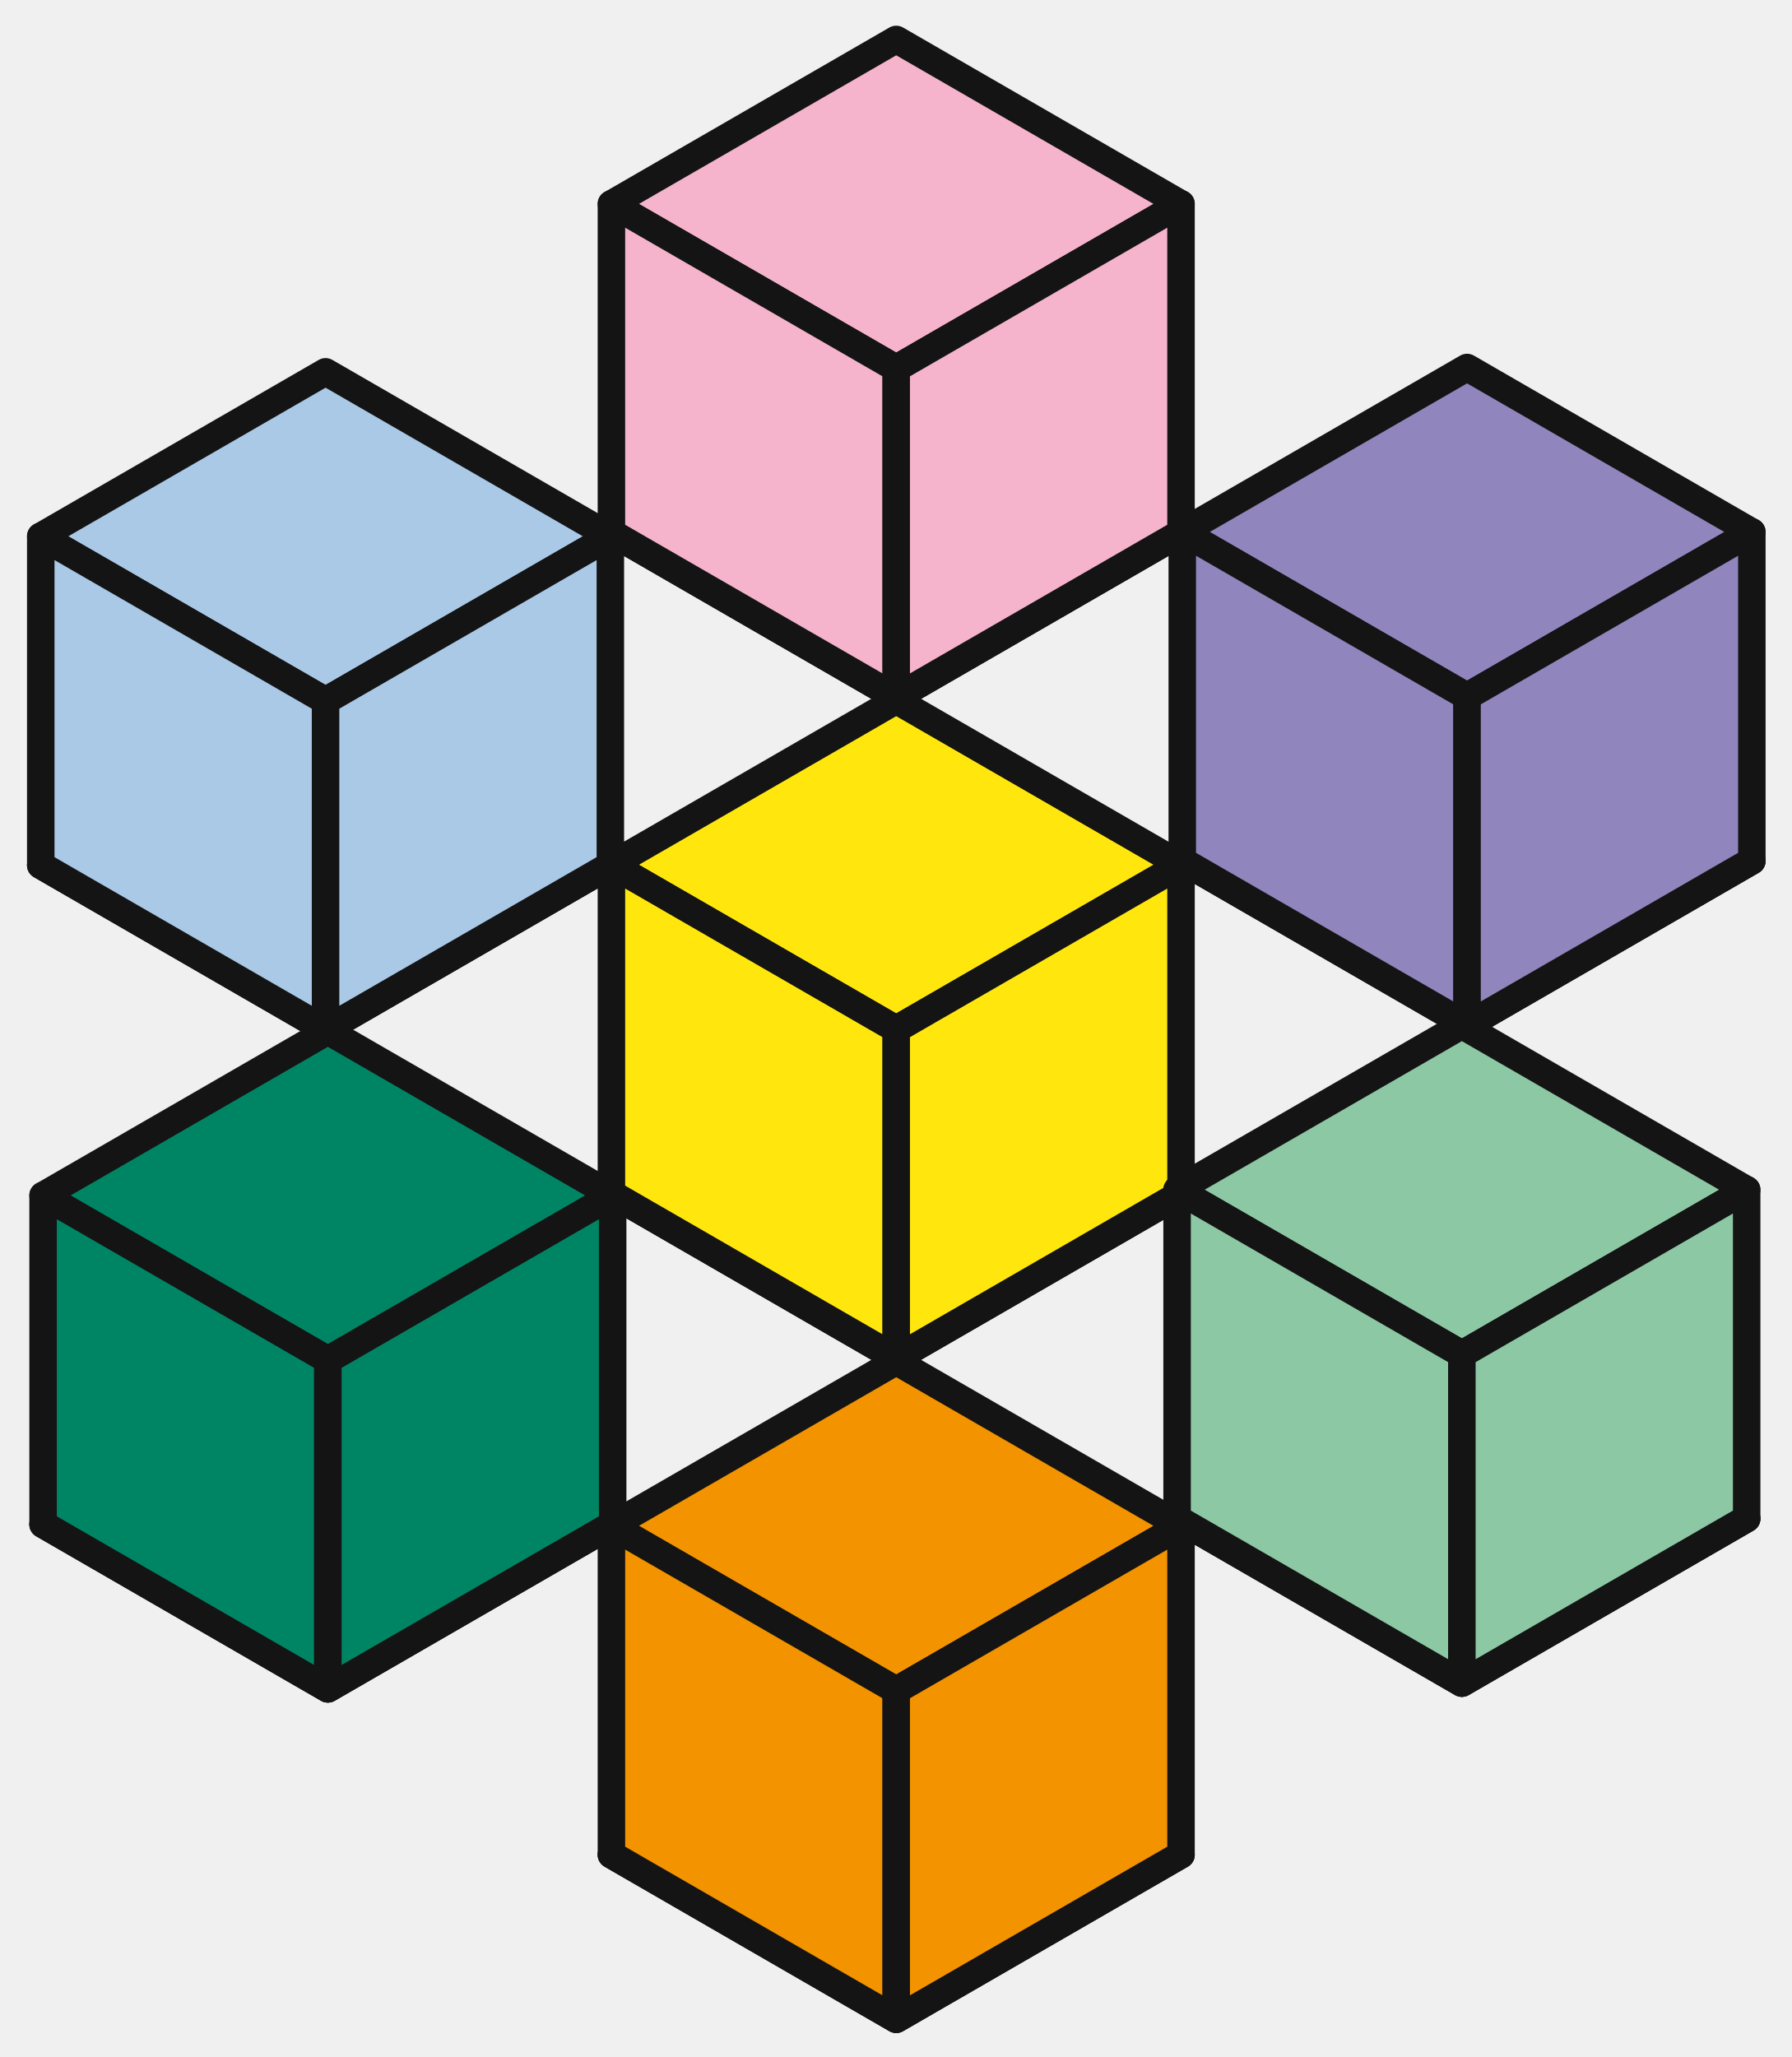
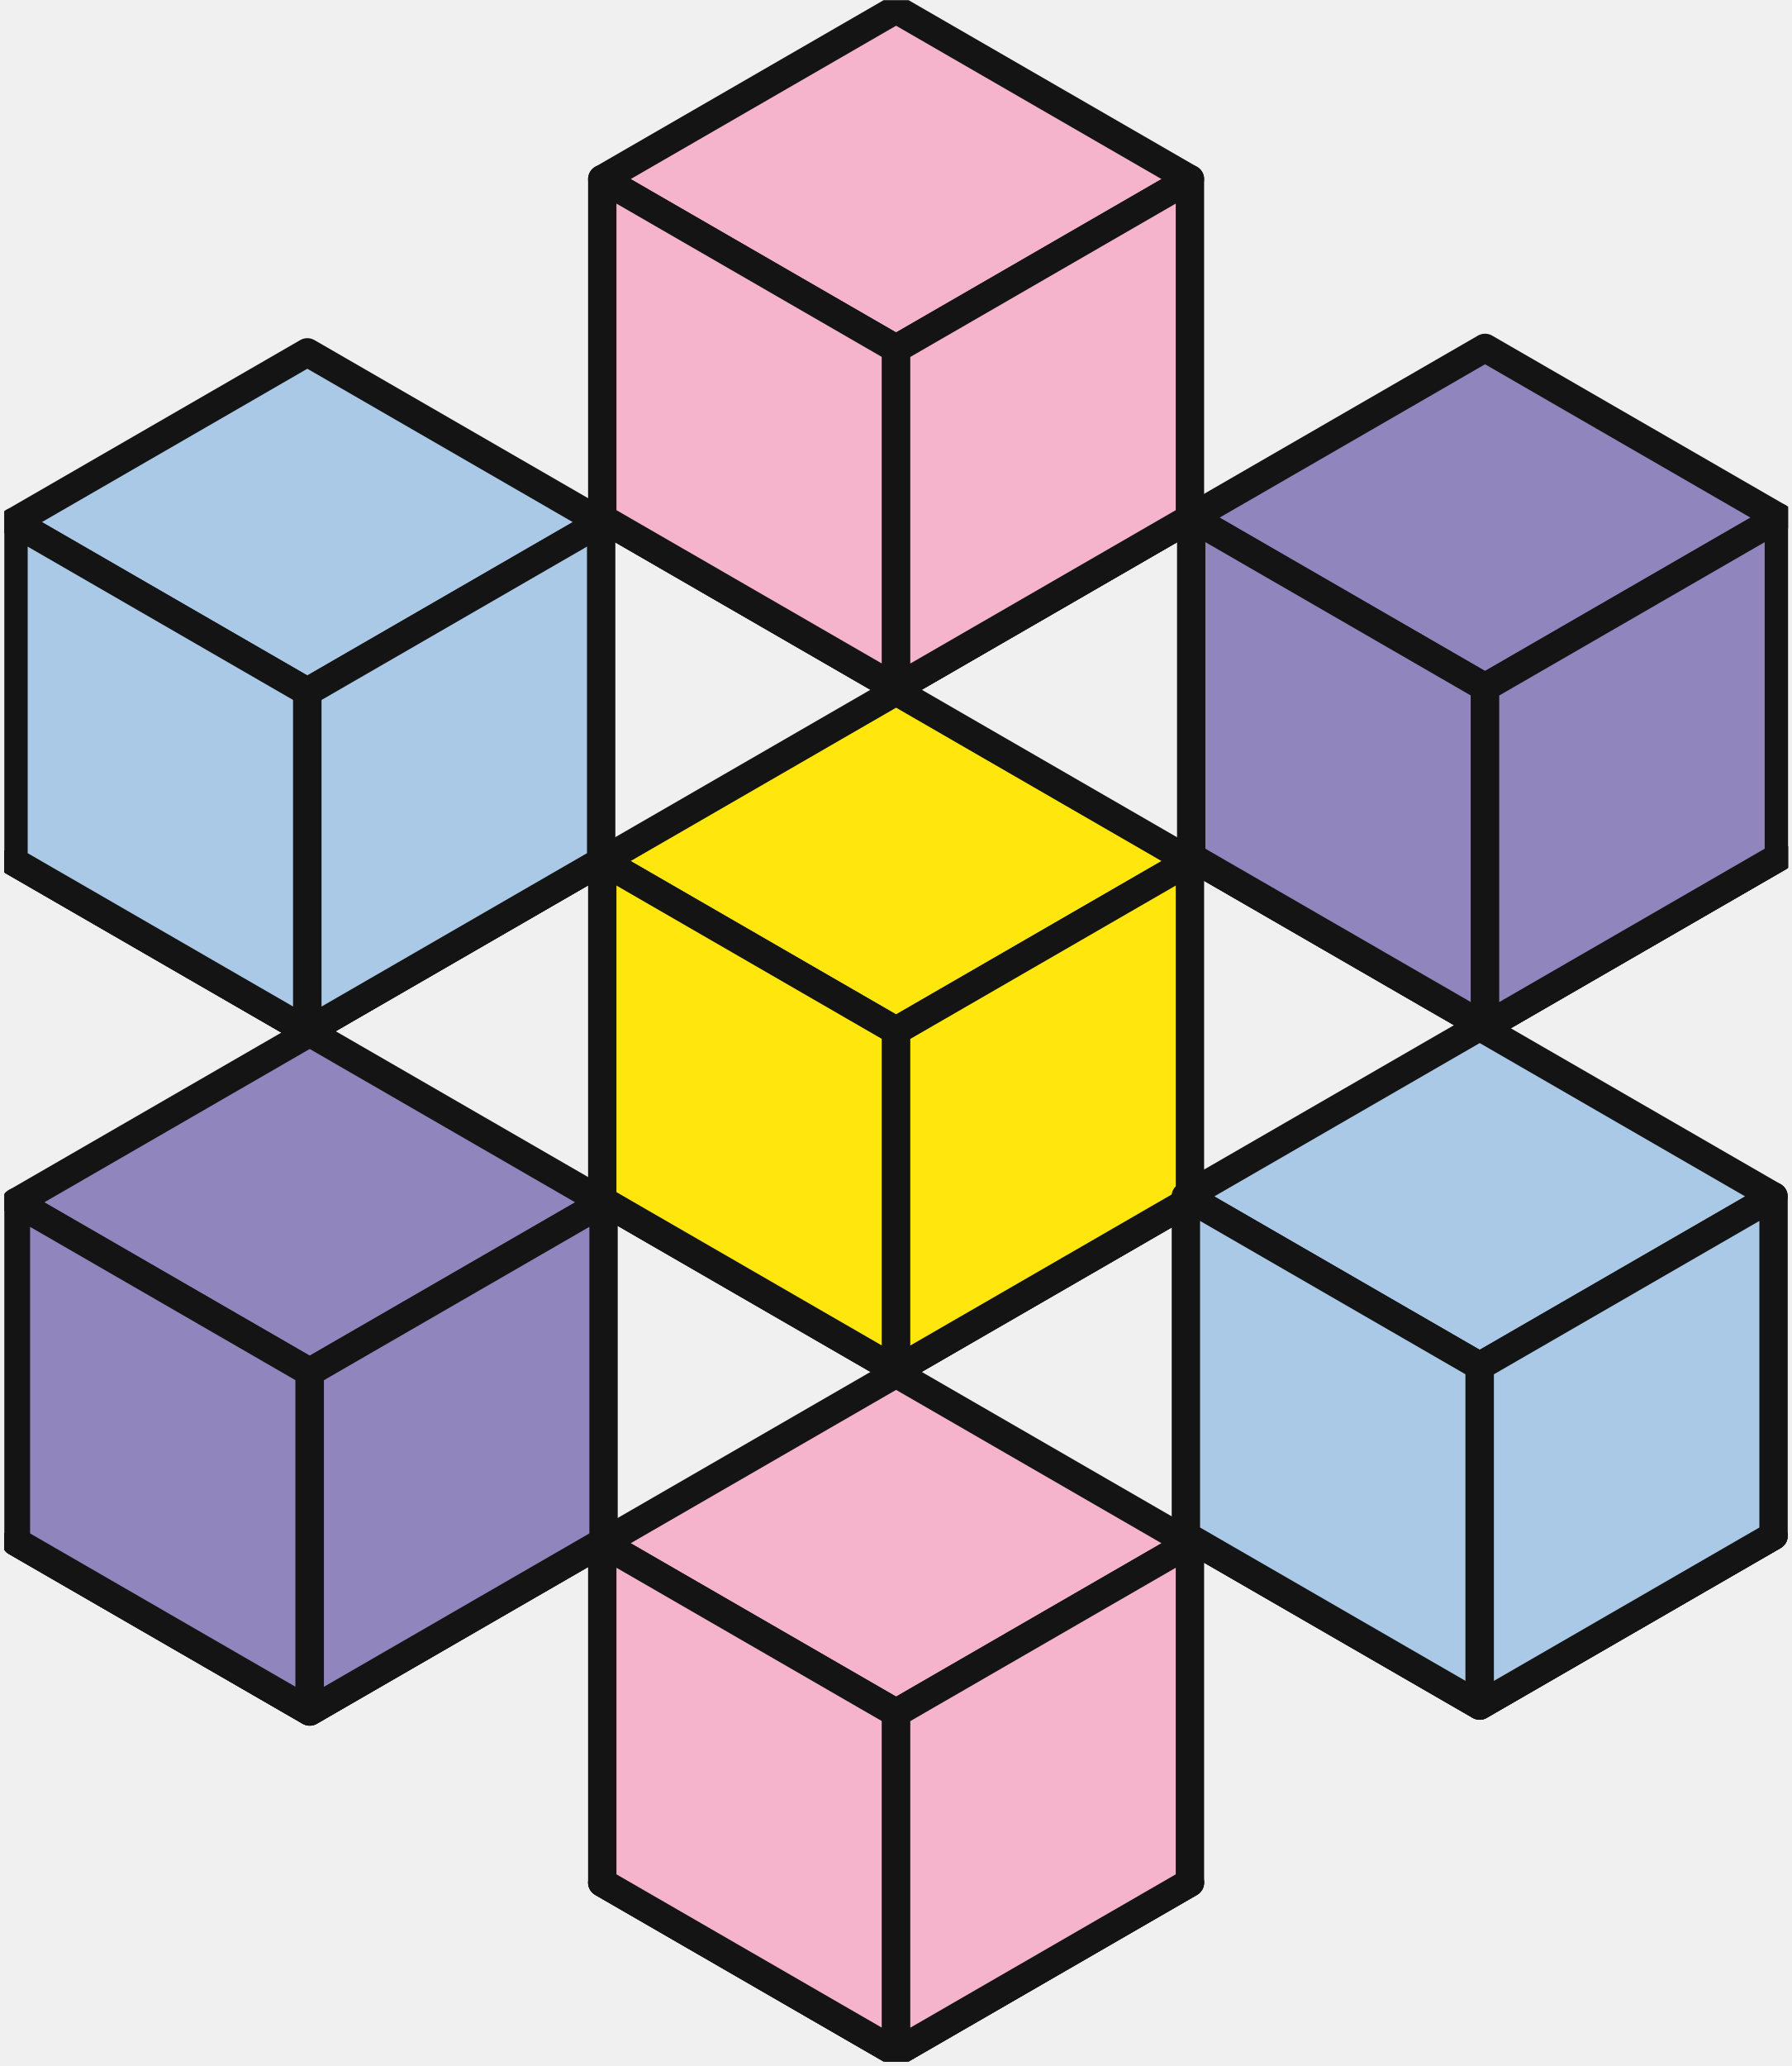
- <svg xmlns="http://www.w3.org/2000/svg" className="w-full h-auto block" preserveAspectRatio="xMidYMid meet" viewBox="-6 -6 391 449" fill="none">
-   <g>
-     <path d="M251.799 110.305L189.632 146.212L127.465 110.305L189.632 74.397L251.799 110.305Z" fill="#D5D4D3" stroke="#141414" stroke-width="6" stroke-linecap="round" stroke-linejoin="round" />
-     <path d="M251.799 110.305L189.632 146.212L127.465 110.305L189.632 74.397L251.799 110.305Z" fill="#D5D4D3" stroke="#141414" stroke-width="6" stroke-linecap="round" stroke-linejoin="round" />
-     <path d="M251.799 38.516L189.632 74.423L127.465 38.516L189.632 2.609L251.799 38.516Z" fill="#F5B4CB" stroke="#141414" stroke-width="6" stroke-linecap="round" stroke-linejoin="round" />
-     <path d="M189.632 74.41V146.186L127.465 110.279V38.503L189.632 74.41Z" fill="#F5B4CB" stroke="#141414" stroke-width="6" stroke-linecap="round" stroke-linejoin="round" />
-     <path d="M251.799 38.503V110.279L189.632 146.186V74.41L251.799 38.503Z" fill="#F5B4CB" stroke="#141414" stroke-width="6" stroke-linecap="round" stroke-linejoin="round" />
-     <path d="M251.799 254.585L189.632 290.493L127.465 254.585L189.632 218.678L251.799 254.585Z" fill="#D5D4D3" stroke="#141414" stroke-width="6" stroke-linecap="round" stroke-linejoin="round" />
-     <path d="M251.799 254.585L189.632 290.493L127.465 254.585L189.632 218.678L251.799 254.585Z" fill="#D5D4D3" stroke="#141414" stroke-width="6" stroke-linecap="round" stroke-linejoin="round" />
-     <path d="M251.799 182.766L189.632 218.673L127.465 182.766L189.632 146.859L251.799 182.766Z" fill="#FFE70E" stroke="#141414" stroke-width="6" stroke-linecap="round" stroke-linejoin="round" />
-     <path d="M189.632 218.66V290.436L127.465 254.529V182.753L189.632 218.66Z" fill="#FFE70E" stroke="#141414" stroke-width="6" stroke-linecap="round" stroke-linejoin="round" />
-     <path d="M251.799 182.753V254.529L189.632 290.436V218.66L251.799 182.753Z" fill="#FFE70E" stroke="#141414" stroke-width="6" stroke-linecap="round" stroke-linejoin="round" />
-     <path d="M376.404 181.912L314.237 217.819L252.071 181.912L314.237 146.005L376.404 181.912Z" fill="#D5D4D3" stroke="#141414" stroke-width="6" stroke-linecap="round" stroke-linejoin="round" />
-     <path d="M376.404 181.912L314.237 217.819L252.071 181.912L314.237 146.005L376.404 181.912Z" fill="#D5D4D3" stroke="#141414" stroke-width="6" stroke-linecap="round" stroke-linejoin="round" />
-     <path d="M376.404 110.124L314.237 146.031L252.071 110.124L314.237 74.216L376.404 110.124Z" fill="#9185BE" stroke="#141414" stroke-width="6" stroke-linecap="round" stroke-linejoin="round" />
-     <path d="M314.237 146.018V217.794L252.071 181.886V110.111L314.237 146.018Z" fill="#9185BE" stroke="#141414" stroke-width="6" stroke-linecap="round" stroke-linejoin="round" />
-     <path d="M376.404 110.111V181.886L314.237 217.794V146.018L376.404 110.111Z" fill="#9185BE" stroke="#141414" stroke-width="6" stroke-linecap="round" stroke-linejoin="round" />
-     <path d="M375.276 325.488L313.109 361.395L250.942 325.488L313.109 289.581L375.276 325.488Z" fill="#D5D4D3" stroke="#141414" stroke-width="6" stroke-linecap="round" stroke-linejoin="round" />
-     <path d="M375.276 325.488L313.109 361.395L250.942 325.488L313.109 289.581L375.276 325.488Z" fill="#D5D4D3" stroke="#141414" stroke-width="6" stroke-linecap="round" stroke-linejoin="round" />
-     <path d="M375.276 253.699L313.109 289.607L250.942 253.699L313.109 217.792L375.276 253.699Z" fill="#8DC8A4" stroke="#141414" stroke-width="6" stroke-linecap="round" stroke-linejoin="round" />
-     <path d="M313.109 289.594V361.369L250.942 325.462V253.686L313.109 289.594Z" fill="#8DC8A4" stroke="#141414" stroke-width="6" stroke-linecap="round" stroke-linejoin="round" />
-     <path d="M375.275 253.686V325.462L313.109 361.369V289.594L375.275 253.686Z" fill="#8DC8A4" stroke="#141414" stroke-width="6" stroke-linecap="round" stroke-linejoin="round" />
-     <path d="M127.232 182.857L65.065 218.764L2.898 182.857L65.065 146.95L127.232 182.857Z" fill="#D5D4D3" stroke="#141414" stroke-width="6" stroke-linecap="round" stroke-linejoin="round" />
-     <path d="M127.232 182.857L65.065 218.764L2.898 182.857L65.065 146.95L127.232 182.857Z" fill="#D5D4D3" stroke="#141414" stroke-width="6" stroke-linecap="round" stroke-linejoin="round" />
-     <path d="M127.232 111.068L65.065 146.976L2.898 111.068L65.065 75.161L127.232 111.068Z" fill="#AAC9E7" stroke="#141414" stroke-width="6" stroke-linecap="round" stroke-linejoin="round" />
-     <path d="M65.065 146.963V218.738L2.898 182.831V111.055L65.065 146.963Z" fill="#AAC9E7" stroke="#141414" stroke-width="6" stroke-linecap="round" stroke-linejoin="round" />
-     <path d="M127.231 111.055V182.831L65.065 218.738V146.963L127.231 111.055Z" fill="#AAC9E7" stroke="#141414" stroke-width="6" stroke-linecap="round" stroke-linejoin="round" />
-     <path d="M127.737 326.738L65.57 362.645L3.403 326.738L65.57 290.83L127.737 326.738Z" fill="#D5D4D3" stroke="#141414" stroke-width="6" stroke-linecap="round" stroke-linejoin="round" />
-     <path d="M127.737 326.738L65.57 362.645L3.403 326.738L65.57 290.83L127.737 326.738Z" fill="#D5D4D3" stroke="#141414" stroke-width="6" stroke-linecap="round" stroke-linejoin="round" />
-     <path d="M127.737 254.949L65.57 290.857L3.403 254.949L65.57 219.042L127.737 254.949Z" fill="#008564" stroke="#141414" stroke-width="6" stroke-linecap="round" stroke-linejoin="round" />
-     <path d="M65.57 290.844V362.619L3.403 326.712V254.936L65.57 290.844Z" fill="#008564" stroke="#141414" stroke-width="6" stroke-linecap="round" stroke-linejoin="round" />
-     <path d="M127.737 254.936V326.712L65.57 362.619V290.844L127.737 254.936Z" fill="#008564" stroke="#141414" stroke-width="6" stroke-linecap="round" stroke-linejoin="round" />
-     <path d="M251.799 398.853L189.632 434.76L127.465 398.853L189.632 362.945L251.799 398.853Z" fill="#D5D4D3" stroke="#141414" stroke-width="6" stroke-linecap="round" stroke-linejoin="round" />
-     <path d="M251.799 398.853L189.632 434.76L127.465 398.853L189.632 362.945L251.799 398.853Z" fill="#D5D4D3" stroke="#141414" stroke-width="6" stroke-linecap="round" stroke-linejoin="round" />
-     <path d="M251.799 327.064L189.632 362.971L127.465 327.064L189.632 291.157L251.799 327.064Z" fill="#F39300" stroke="#141414" stroke-width="6" stroke-linecap="round" stroke-linejoin="round" />
-     <path d="M189.632 362.958V434.734L127.465 398.827V327.051L189.632 362.958Z" fill="#F39300" stroke="#141414" stroke-width="6" stroke-linecap="round" stroke-linejoin="round" />
-     <path d="M251.799 327.051V398.827L189.632 434.734V362.958L251.799 327.051Z" fill="#F39300" stroke="#141414" stroke-width="6" stroke-linecap="round" stroke-linejoin="round" />
+ <svg xmlns="http://www.w3.org/2000/svg" width="379" height="437" viewBox="0 0 379 437" fill="none">
+   <g clip-path="url(#clip0_577_1248)">
+     <path d="M251.759 109.673L189.592 145.58L127.425 109.673L189.592 73.766L251.759 109.673Z" fill="#F5B4CB" stroke="#141414" stroke-width="6" stroke-linecap="round" stroke-linejoin="round" />
+     <path d="M251.759 109.673L189.592 145.58L127.425 109.673L189.592 73.766L251.759 109.673Z" fill="#F5B4CB" stroke="#141414" stroke-width="6" stroke-linecap="round" stroke-linejoin="round" />
+     <path d="M251.759 37.884L189.592 73.791L127.425 37.884L189.592 1.977L251.759 37.884Z" fill="#F5B4CB" stroke="#141414" stroke-width="6" stroke-linecap="round" stroke-linejoin="round" />
+     <path d="M189.592 73.775V145.55L127.425 109.643V37.867L189.592 73.775Z" fill="#F5B4CB" stroke="#141414" stroke-width="6" stroke-linecap="round" stroke-linejoin="round" />
+     <path d="M251.758 37.867V109.643L189.592 145.55V73.775L251.758 37.867Z" fill="#F5B4CB" stroke="#141414" stroke-width="6" stroke-linecap="round" stroke-linejoin="round" />
+     <path d="M251.759 253.954L189.592 289.861L127.425 253.954L189.592 218.047L251.759 253.954Z" fill="#FFE70E" stroke="#141414" stroke-width="6" stroke-linecap="round" stroke-linejoin="round" />
+     <path d="M251.759 253.954L189.592 289.861L127.425 253.954L189.592 218.047L251.759 253.954Z" fill="#FFE70E" stroke="#141414" stroke-width="6" stroke-linecap="round" stroke-linejoin="round" />
+     <path d="M251.759 182.134L189.592 218.041L127.425 182.134L189.592 146.227L251.759 182.134Z" fill="#FFE70E" stroke="#141414" stroke-width="6" stroke-linecap="round" stroke-linejoin="round" />
+     <path d="M189.592 218.024V289.8L127.425 253.893V182.117L189.592 218.024Z" fill="#FFE70E" stroke="#141414" stroke-width="6" stroke-linecap="round" stroke-linejoin="round" />
+     <path d="M251.758 182.117V253.893L189.592 289.8V218.024L251.758 182.117Z" fill="#FFE70E" stroke="#141414" stroke-width="6" stroke-linecap="round" stroke-linejoin="round" />
+     <path d="M376.364 181.282L314.197 217.19L252.031 181.282L314.197 145.375L376.364 181.282Z" fill="#9185BE" stroke="#141414" stroke-width="6" stroke-linecap="round" stroke-linejoin="round" />
+     <path d="M376.364 181.282L314.197 217.19L252.031 181.282L314.197 145.375L376.364 181.282Z" fill="#9185BE" stroke="#141414" stroke-width="6" stroke-linecap="round" stroke-linejoin="round" />
+     <path d="M376.364 109.493L314.197 145.4L252.031 109.493L314.197 73.586L376.364 109.493Z" fill="#9185BE" stroke="#141414" stroke-width="6" stroke-linecap="round" stroke-linejoin="round" />
+     <path d="M314.197 145.384V217.159L252.031 181.252V109.477L314.197 145.384Z" fill="#9185BE" stroke="#141414" stroke-width="6" stroke-linecap="round" stroke-linejoin="round" />
+     <path d="M376.364 109.477V181.252L314.197 217.159V145.384L376.364 109.477Z" fill="#9185BE" stroke="#141414" stroke-width="6" stroke-linecap="round" stroke-linejoin="round" />
+     <path d="M375.236 324.86L313.069 360.768L250.902 324.86L313.069 288.953L375.236 324.86Z" fill="#AAC9E7" stroke="#141414" stroke-width="6" stroke-linecap="round" stroke-linejoin="round" />
+     <path d="M375.236 324.86L313.069 360.768L250.902 324.86L313.069 288.953L375.236 324.86Z" fill="#AAC9E7" stroke="#141414" stroke-width="6" stroke-linecap="round" stroke-linejoin="round" />
+     <path d="M375.236 253.071L313.069 288.979L250.902 253.071L313.069 217.164L375.236 253.071Z" fill="#AAC9E7" stroke="#141414" stroke-width="6" stroke-linecap="round" stroke-linejoin="round" />
+     <path d="M313.069 288.962V360.738L250.902 324.83V253.055L313.069 288.962Z" fill="#AAC9E7" stroke="#141414" stroke-width="6" stroke-linecap="round" stroke-linejoin="round" />
+     <path d="M375.236 253.055V324.83L313.069 360.738V288.962L375.236 253.055Z" fill="#AAC9E7" stroke="#141414" stroke-width="6" stroke-linecap="round" stroke-linejoin="round" />
+     <path d="M127.192 182.228L65.025 218.135L2.858 182.228L65.025 146.32L127.192 182.228Z" fill="#AAC9E7" stroke="#141414" stroke-width="6" stroke-linecap="round" stroke-linejoin="round" />
+     <path d="M127.192 182.228L65.025 218.135L2.858 182.228L65.025 146.32L127.192 182.228Z" fill="#AAC9E7" stroke="#141414" stroke-width="6" stroke-linecap="round" stroke-linejoin="round" />
+     <path d="M127.192 110.439L65.025 146.346L2.858 110.439L65.025 74.531L127.192 110.439Z" fill="#AAC9E7" stroke="#141414" stroke-width="6" stroke-linecap="round" stroke-linejoin="round" />
+     <path d="M65.025 146.329V218.105L2.858 182.198V110.422L65.025 146.329Z" fill="#AAC9E7" stroke="#141414" stroke-width="6" stroke-linecap="round" stroke-linejoin="round" />
+     <path d="M127.192 110.422V182.198L65.025 218.105V146.329L127.192 110.422Z" fill="#AAC9E7" stroke="#141414" stroke-width="6" stroke-linecap="round" stroke-linejoin="round" />
+     <path d="M127.697 326.11L65.53 362.018L3.363 326.11L65.53 290.203L127.697 326.11Z" fill="#9185BE" stroke="#141414" stroke-width="6" stroke-linecap="round" stroke-linejoin="round" />
+     <path d="M127.697 326.11L65.53 362.018L3.363 326.11L65.53 290.203L127.697 326.11Z" fill="#9185BE" stroke="#141414" stroke-width="6" stroke-linecap="round" stroke-linejoin="round" />
+     <path d="M127.697 254.321L65.53 290.229L3.363 254.321L65.53 218.414L127.697 254.321Z" fill="#9185BE" stroke="#141414" stroke-width="6" stroke-linecap="round" stroke-linejoin="round" />
+     <path d="M65.53 290.212V361.988L3.363 326.08V254.305L65.53 290.212Z" fill="#9185BE" stroke="#141414" stroke-width="6" stroke-linecap="round" stroke-linejoin="round" />
+     <path d="M127.696 254.305V326.08L65.53 361.988V290.212L127.696 254.305Z" fill="#9185BE" stroke="#141414" stroke-width="6" stroke-linecap="round" stroke-linejoin="round" />
+     <path d="M251.759 398.22L189.592 434.127L127.425 398.22L189.592 362.312L251.759 398.22Z" fill="#F5B4CB" stroke="#141414" stroke-width="6" stroke-linecap="round" stroke-linejoin="round" />
+     <path d="M251.759 398.22L189.592 434.127L127.425 398.22L189.592 362.312L251.759 398.22Z" fill="#F5B4CB" stroke="#141414" stroke-width="6" stroke-linecap="round" stroke-linejoin="round" />
+     <path d="M251.759 326.431L189.592 362.338L127.425 326.431L189.592 290.523L251.759 326.431Z" fill="#F5B4CB" stroke="#141414" stroke-width="6" stroke-linecap="round" stroke-linejoin="round" />
+     <path d="M189.592 362.321V434.097L127.425 398.19V326.414L189.592 362.321Z" fill="#F5B4CB" stroke="#141414" stroke-width="6" stroke-linecap="round" stroke-linejoin="round" />
+     <path d="M251.758 326.414V398.19L189.592 434.097V362.321L251.758 326.414Z" fill="#F5B4CB" stroke="#141414" stroke-width="6" stroke-linecap="round" stroke-linejoin="round" />
  </g>
+   <defs>
+     <clipPath id="clip0_577_1248">
+       <rect width="377.396" height="436.023" fill="white" transform="translate(0.913086 0.0390625)" />
+     </clipPath>
+   </defs>
</svg>
